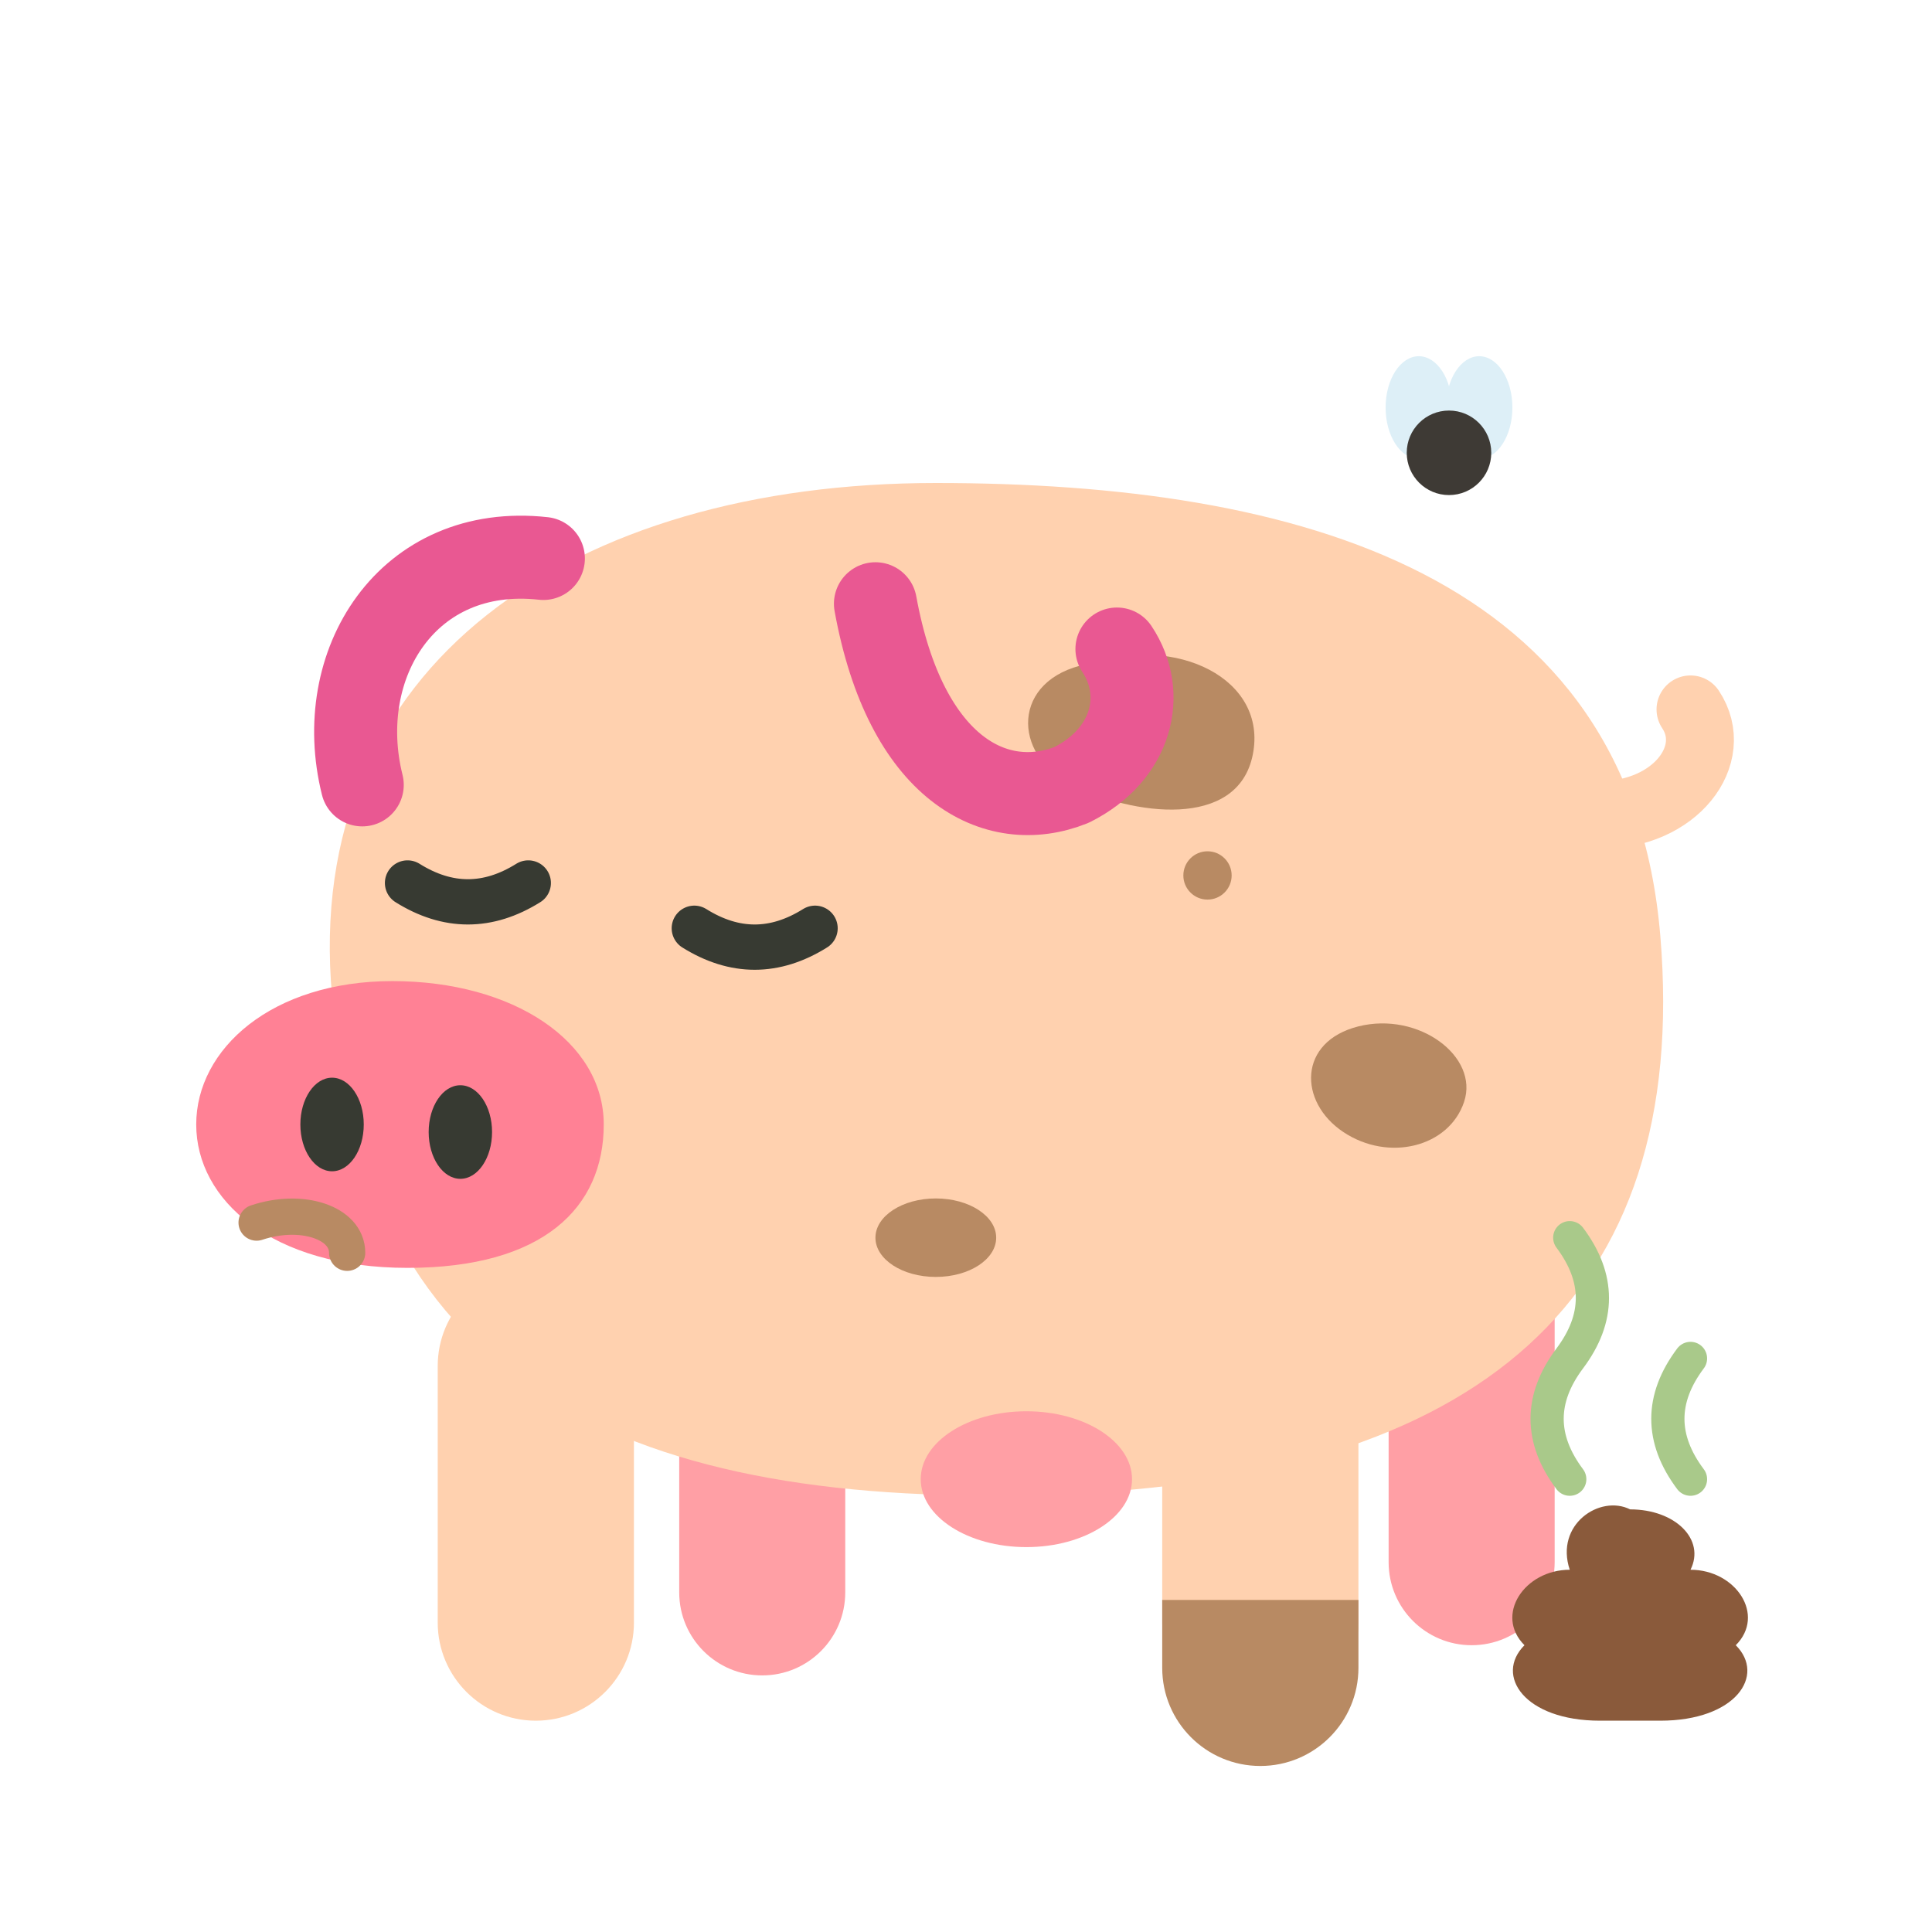
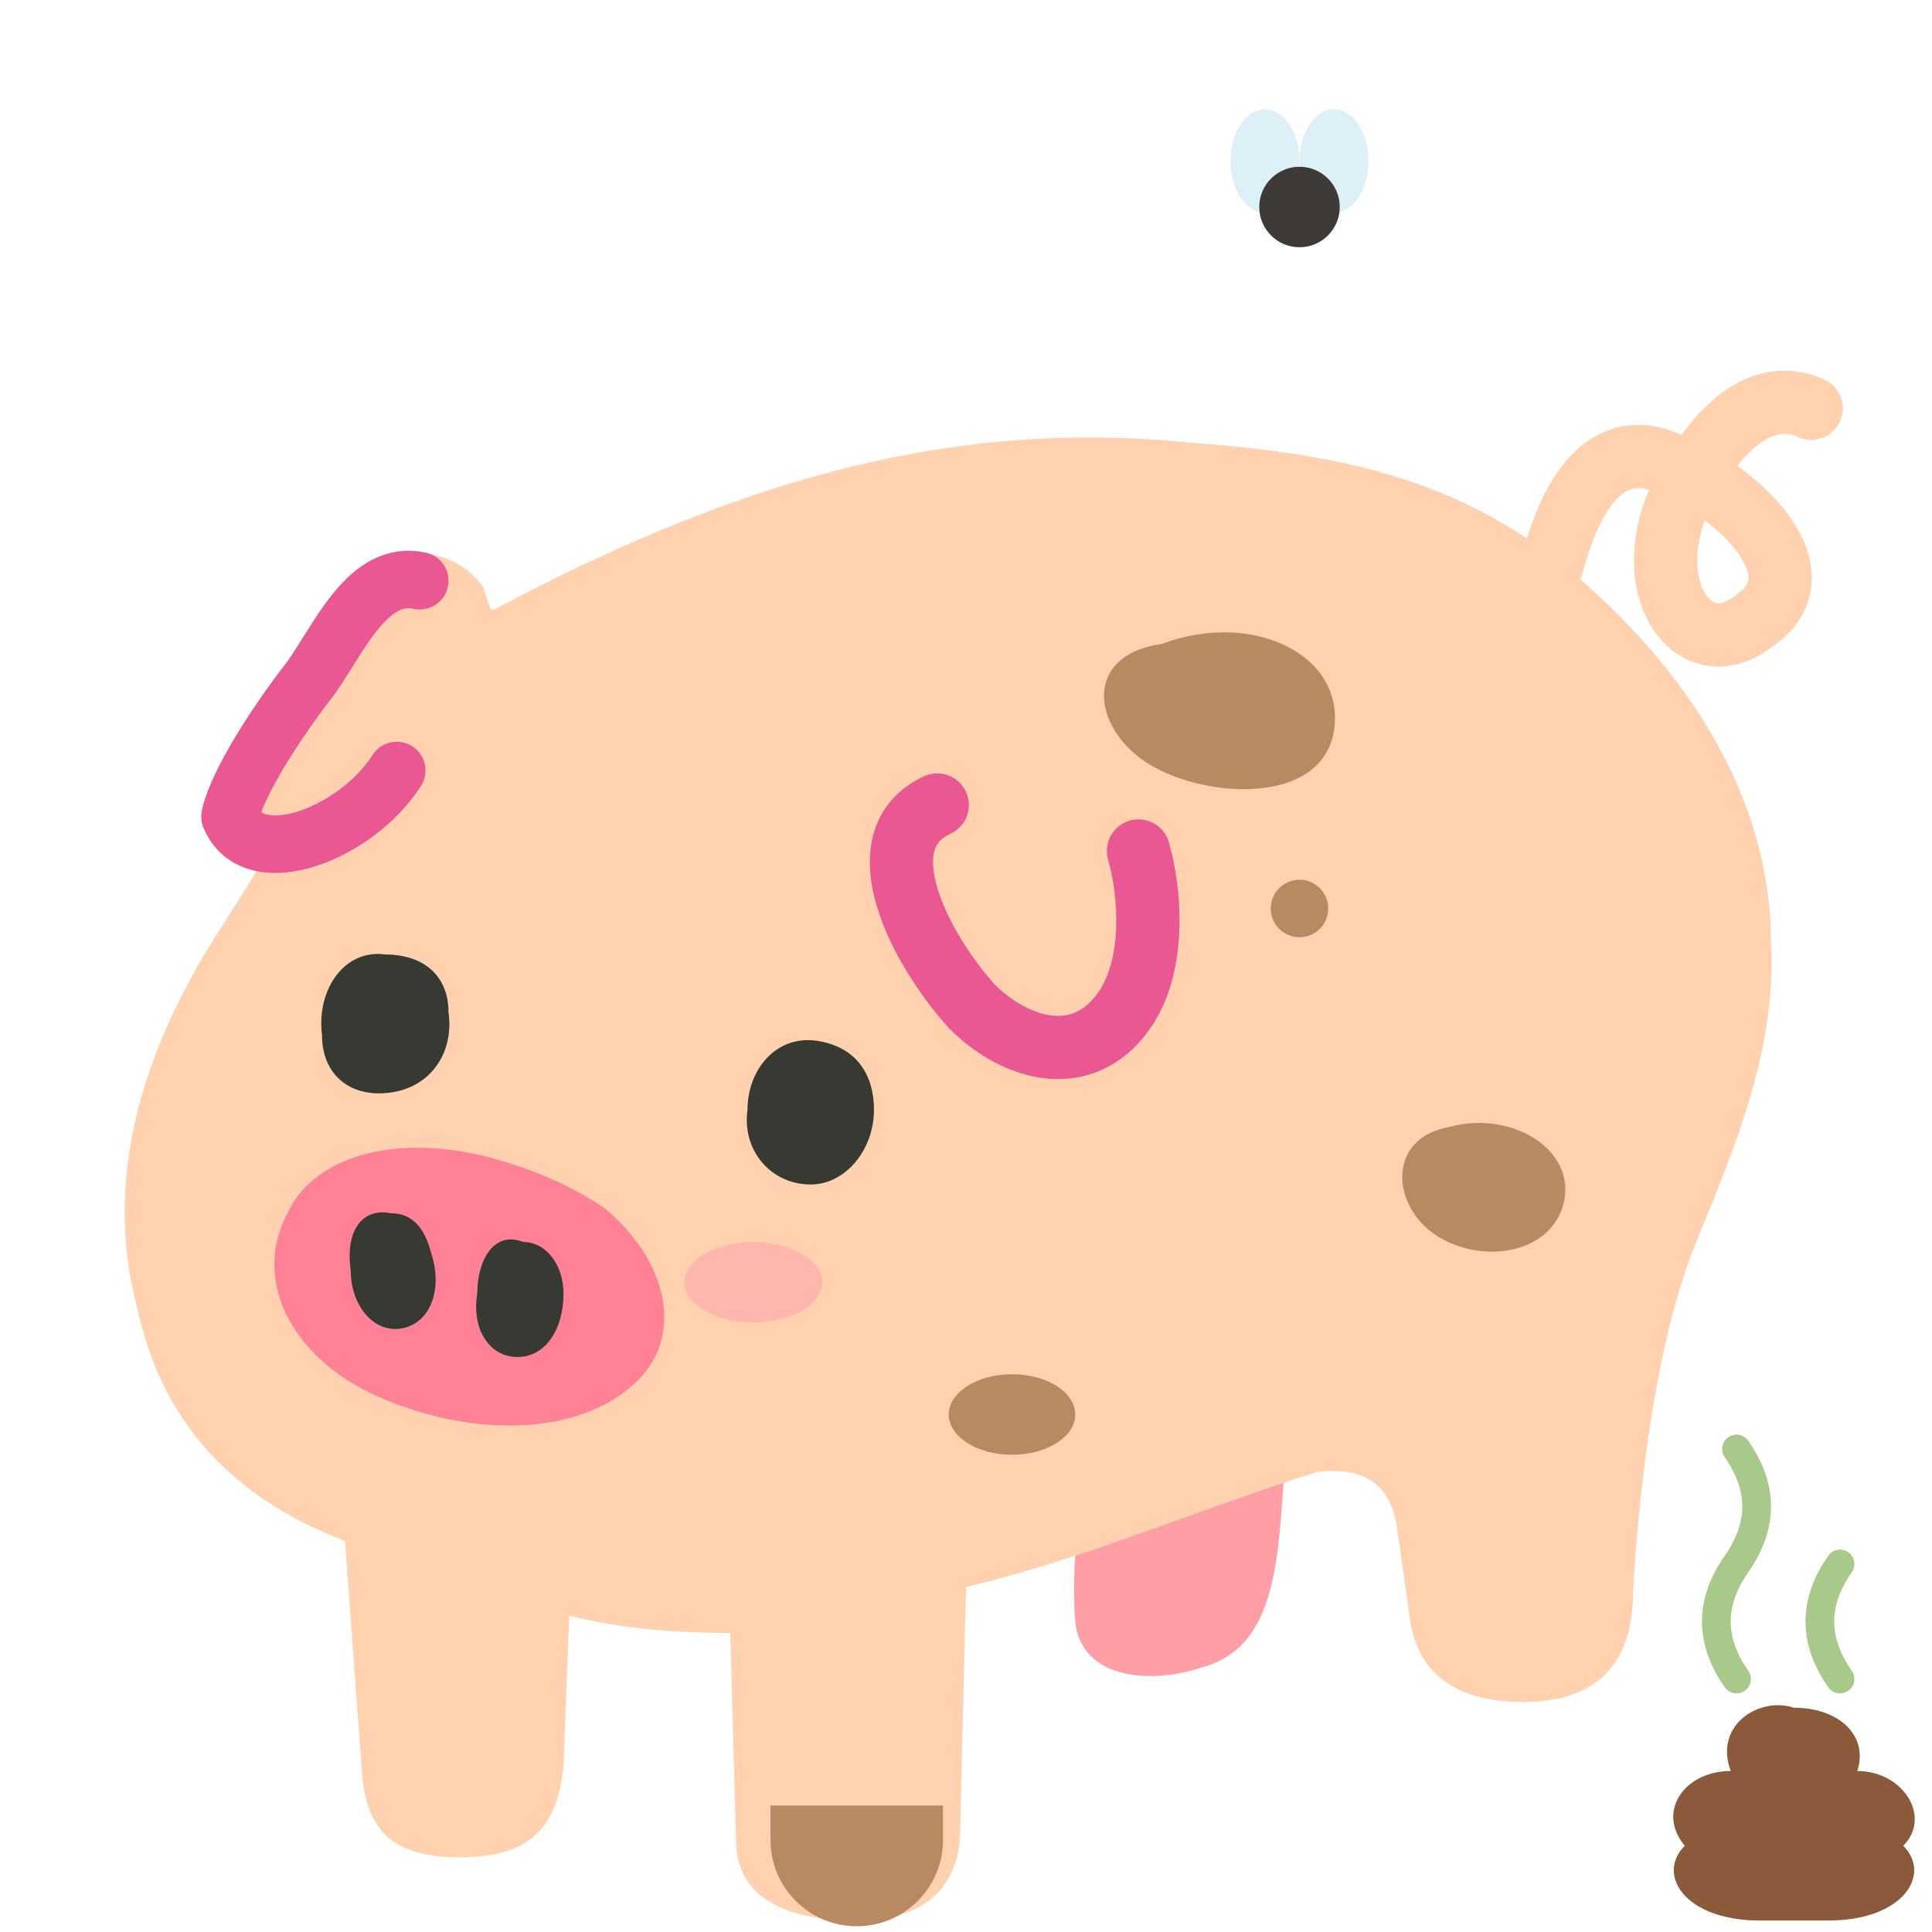
- <svg xmlns="http://www.w3.org/2000/svg" viewBox="0 0 128 128" width="128" height="128" role="img" aria-label="该洗澡了">
+ <svg xmlns="http://www.w3.org/2000/svg" viewBox="24 -36 336 336" width="128" height="128" role="img" aria-label="该洗澡了">
  <style>
-     .fly{animation:orbit 2.2s linear infinite;transform-origin:96px 52px}
+     .eye{animation:blink 4.2s infinite;transform-box:fill-box;transform-origin:50% 50%}
+     .tail{animation:wag 1.4s ease-in-out infinite;transform-origin:296px 64px}
+     .ear2{animation:flick 5.2s ease-in-out infinite;transform-origin:205px 108px}
+     @keyframes blink{0%,90%,100%{transform:scaleY(1)}93%{transform:scaleY(.1)}}
+     @keyframes wag{50%{transform:rotate(14deg)}}
+     @keyframes flick{0%,80%,100%{transform:rotate(0)}85%{transform:rotate(-12deg)}90%{transform:rotate(4deg)}}
+     .itch{animation:itch 3s ease-in-out infinite;transform-origin:190px 298px}
+     .fly{animation:orbit 2.2s linear infinite;transform-origin:250px 70px}
    .wing{animation:buzz .12s linear infinite;transform-box:fill-box;transform-origin:50% 100%}
    .stink{animation:stink 2s ease-in-out infinite}
-     .body{animation:itch 3s ease-in-out infinite;transform-origin:64px 114px}
+     @keyframes itch{0%,70%,100%{transform:rotate(0)}76%{transform:rotate(-1.5deg)}82%{transform:rotate(1.5deg)}88%{transform:rotate(-.8deg)}}
    @keyframes orbit{to{transform:rotate(360deg)}}
    @keyframes buzz{50%{transform:scaleY(.4)}}
-     @keyframes stink{0%,100%{opacity:0;transform:translateY(4px)}50%{opacity:.9;transform:translateY(-3px)}}
-     @keyframes itch{0%,70%,100%{transform:rotate(0)}76%{transform:rotate(-2deg)}82%{transform:rotate(2deg)}88%{transform:rotate(-1deg)}}
+     @keyframes stink{0%,100%{opacity:0;transform:translateY(8px)}50%{opacity:.9;transform:translateY(-6px)}}
    @media (prefers-reduced-motion:reduce){*{animation:none!important}}
  </style>
-   <g stroke-linecap="round" stroke-linejoin="round">
-     <g class="body">
-       <rect x="45" y="84" width="11" height="27" rx="5.5" fill="#FF9FA5" />
-       <rect x="92" y="82" width="11" height="27" rx="5.5" fill="#FF9FA5" />
-       <path d="M106 54c5 0 8-4 6-7" fill="none" stroke="#FFD1AF" stroke-width="4.5" />
-       <path d="M22 66C20 44 38 32 62 32S108 38 110 62 98 98 70 99 24 92 22 66Z" fill="#FFD1AF" />
-       <ellipse cx="68" cy="98" rx="7" ry="4.5" fill="#FF9FA5" />
-       <path d="M72 44c6-2 12 1 11 6s-8 4-12 2-4-7 1-8Z" fill="#B88A63" />
-       <path d="M90 68c4-1 8 2 7 5s-5 4-8 2-3-6 1-7Z" fill="#B88A63" />
-       <ellipse cx="62" cy="82" rx="4" ry="2.6" fill="#B88A63" />
-       <circle cx="80" cy="58" r="1.6" fill="#B88A63" />
-       <path d="M36 37C27 36 22 44 24 52" fill="none" stroke="#E95892" stroke-width="5.5" />
-       <path d="M58 40C60 51 66 54 71 52C75 50 76 46 74 43" fill="none" stroke="#E95892" stroke-width="5.5" />
-       <path d="M27 58.5Q31 61 35 58.5M46 61.5Q50 64 54 61.5" fill="none" stroke="#373A32" stroke-width="3" />
-       <path d="M26 65c-8 0-13 4.5-13 9.5S18 84 27 84s13-4 13-9.5S34 65 26 65Z" fill="#FF8195" />
-       <ellipse cx="22" cy="74.5" rx="2.1" ry="3.1" fill="#373A32" />
-       <ellipse cx="30.5" cy="75" rx="2.1" ry="3.1" fill="#373A32" />
-       <path d="M17 81c3-1 6 0 6 2" fill="none" stroke="#B88A63" stroke-width="2.4" />
-       <rect x="29" y="84" width="13" height="30" rx="6.5" fill="#FFD1AF" />
-       <rect x="77" y="84" width="13" height="30" rx="6.5" fill="#FFD1AF" />
-       <path d="M77 106h13v4.5a6.5 6.5 0 0 1-13 0Z" fill="#B88A63" />
+   <path d="M330 298c-13 0-18-8-13-13-5-6 0-13 8-13-3-8 5-13 11-11 8 0 13 5 11 11 8 0 13 8 8 13 5 5 0 13-13 13Z" fill="#8A5A3B" />
+   <path class="stink" d="M326 256q-7-10 0-20t0-20M344 256q-7-10 0-20" fill="none" stroke="#A9C98A" stroke-width="5" stroke-linecap="round" />
+   <g class="itch">
+     <g class="pig" stroke-linecap="round" stroke-linejoin="round">
+       <path fill="#FF9FA5" d="M214 210C213 221 210 232 211 246C212 256 224 257 233 254C244 251 246 240 247 225L248 211Z" />
+       <path class="tail" d="M294 62C298 47 305 40 315 45C327 50 341 64 329 72C319 80 309 67 316 51C322 39 330 31 339 35" fill="none" stroke="#FFD1AF" stroke-width="11" />
+       <path fill="#FFD1AF" d="M110 70C155 46 192 37 231 41C259 43 279 48 298 64C320 83 332 105 332 128C333 146 326 163 319 180C312 197 309 223 308 241C308 254 301 260 289 260C277 260 270 255 269 244L267 230C266 222 261 219 253 220C231 227 213 235 192 240L191 282C191 292 185 298 173 298C159 298 152 293 152 284L151 248C140 248 131 247 123 245L122 271C121 282 116 287 104 287C93 287 88 283 87 273L84 232C63 224 52 210 48 192C42 170 48 148 62 126C69 115 75 106 80 94C87 79 96 68 110 70Z" />
+       <path fill="#FFD1AF" d="M63 107C64 97 75 81 84 68C90 58 102 58 108 66L115 87L90 113Z" />
+       <path class="ear1" d="M97 65C88 63 83 75 78 82C71 91 65 101 64 106C68 116 86 109 93 98" fill="none" stroke="#E95892" stroke-width="10" />
+       <path class="ear2" d="M187 104C174 110 184 129 193 139C201 147 213 150 220 139C225 131 224 119 222 112" fill="none" stroke="#E95892" stroke-width="11" />
+       <path class="eye" fill="#373A32" d="M91 130C84 129 79 136 80 144C80 151 85 155 92 154C99 153 103 147 102 140C102 134 98 130 91 130Z" />
+       <path class="eye" fill="#373A32" d="M166 145C159 144 154 150 154 157C153 164 158 170 165 170C171 170 176 164 176 157C176 151 173 146 166 145Z" />
+       <path fill="#FF8195" d="M108 165C91 161 78 166 74 175C68 186 74 200 90 207C106 214 125 214 135 204C143 196 140 183 129 174C123 170 116 167 108 165Z" />
+       <path fill="#373A32" d="M92 175C87 174 84 178 85 185C85 191 89 196 94 195C99 194 101 188 99 182C98 178 96 175 92 175Z" />
+       <path fill="#373A32" d="M115 180C110 178 107 183 107 189C106 195 109 200 114 200C119 200 122 195 122 189C122 184 119 180 115 180Z" />
+       <ellipse class="blush" cx="155" cy="187" rx="12" ry="7" fill="#FFAFAC" opacity=".75" />
+       <path d="M226 76c16-6 32 2 30 15s-22 12-32 6-12-19 2-21Z" fill="#B88A63" />
+       <path d="M276 160c11-3 22 4 20 13s-14 11-22 6-9-17 2-19Z" fill="#B88A63" />
+       <ellipse cx="200" cy="210" rx="11" ry="7" fill="#B88A63" />
+       <circle cx="250" cy="122" r="5" fill="#B88A63" />
+       <path d="M158 278h30v6a15 15 0 0 1-30 0Z" fill="#B88A63" />
    </g>
-     <path d="M106 114c-5 0-7-3-5-5-2-2 0-5 3-5-1-3 2-5 4-4 3 0 5 2 4 4 3 0 5 3 3 5 2 2 0 5-5 5Z" fill="#8A5A3B" />
-     <path class="stink" d="M104 98q-3-4 0-8t0-8M112 98q-3-4 0-8" fill="none" stroke="#A9C98A" stroke-width="2.2" />
-     <g class="fly">
-       <g transform="translate(96 30)">
-         <ellipse class="wing" cx="-2" cy="-3" rx="2.2" ry="3.4" fill="#DDEFF7" />
-         <ellipse class="wing" cx="2" cy="-3" rx="2.2" ry="3.4" fill="#DDEFF7" />
-         <circle r="2.8" fill="#3E3A35" />
-       </g>
+   </g>
+   <g class="fly">
+     <g transform="translate(250 0)">
+       <ellipse class="wing" cx="-6" cy="-8" rx="6" ry="9" fill="#DDEFF7" />
+       <ellipse class="wing" cx="6" cy="-8" rx="6" ry="9" fill="#DDEFF7" />
+       <circle r="7" fill="#3E3A35" />
    </g>
  </g>
</svg>
